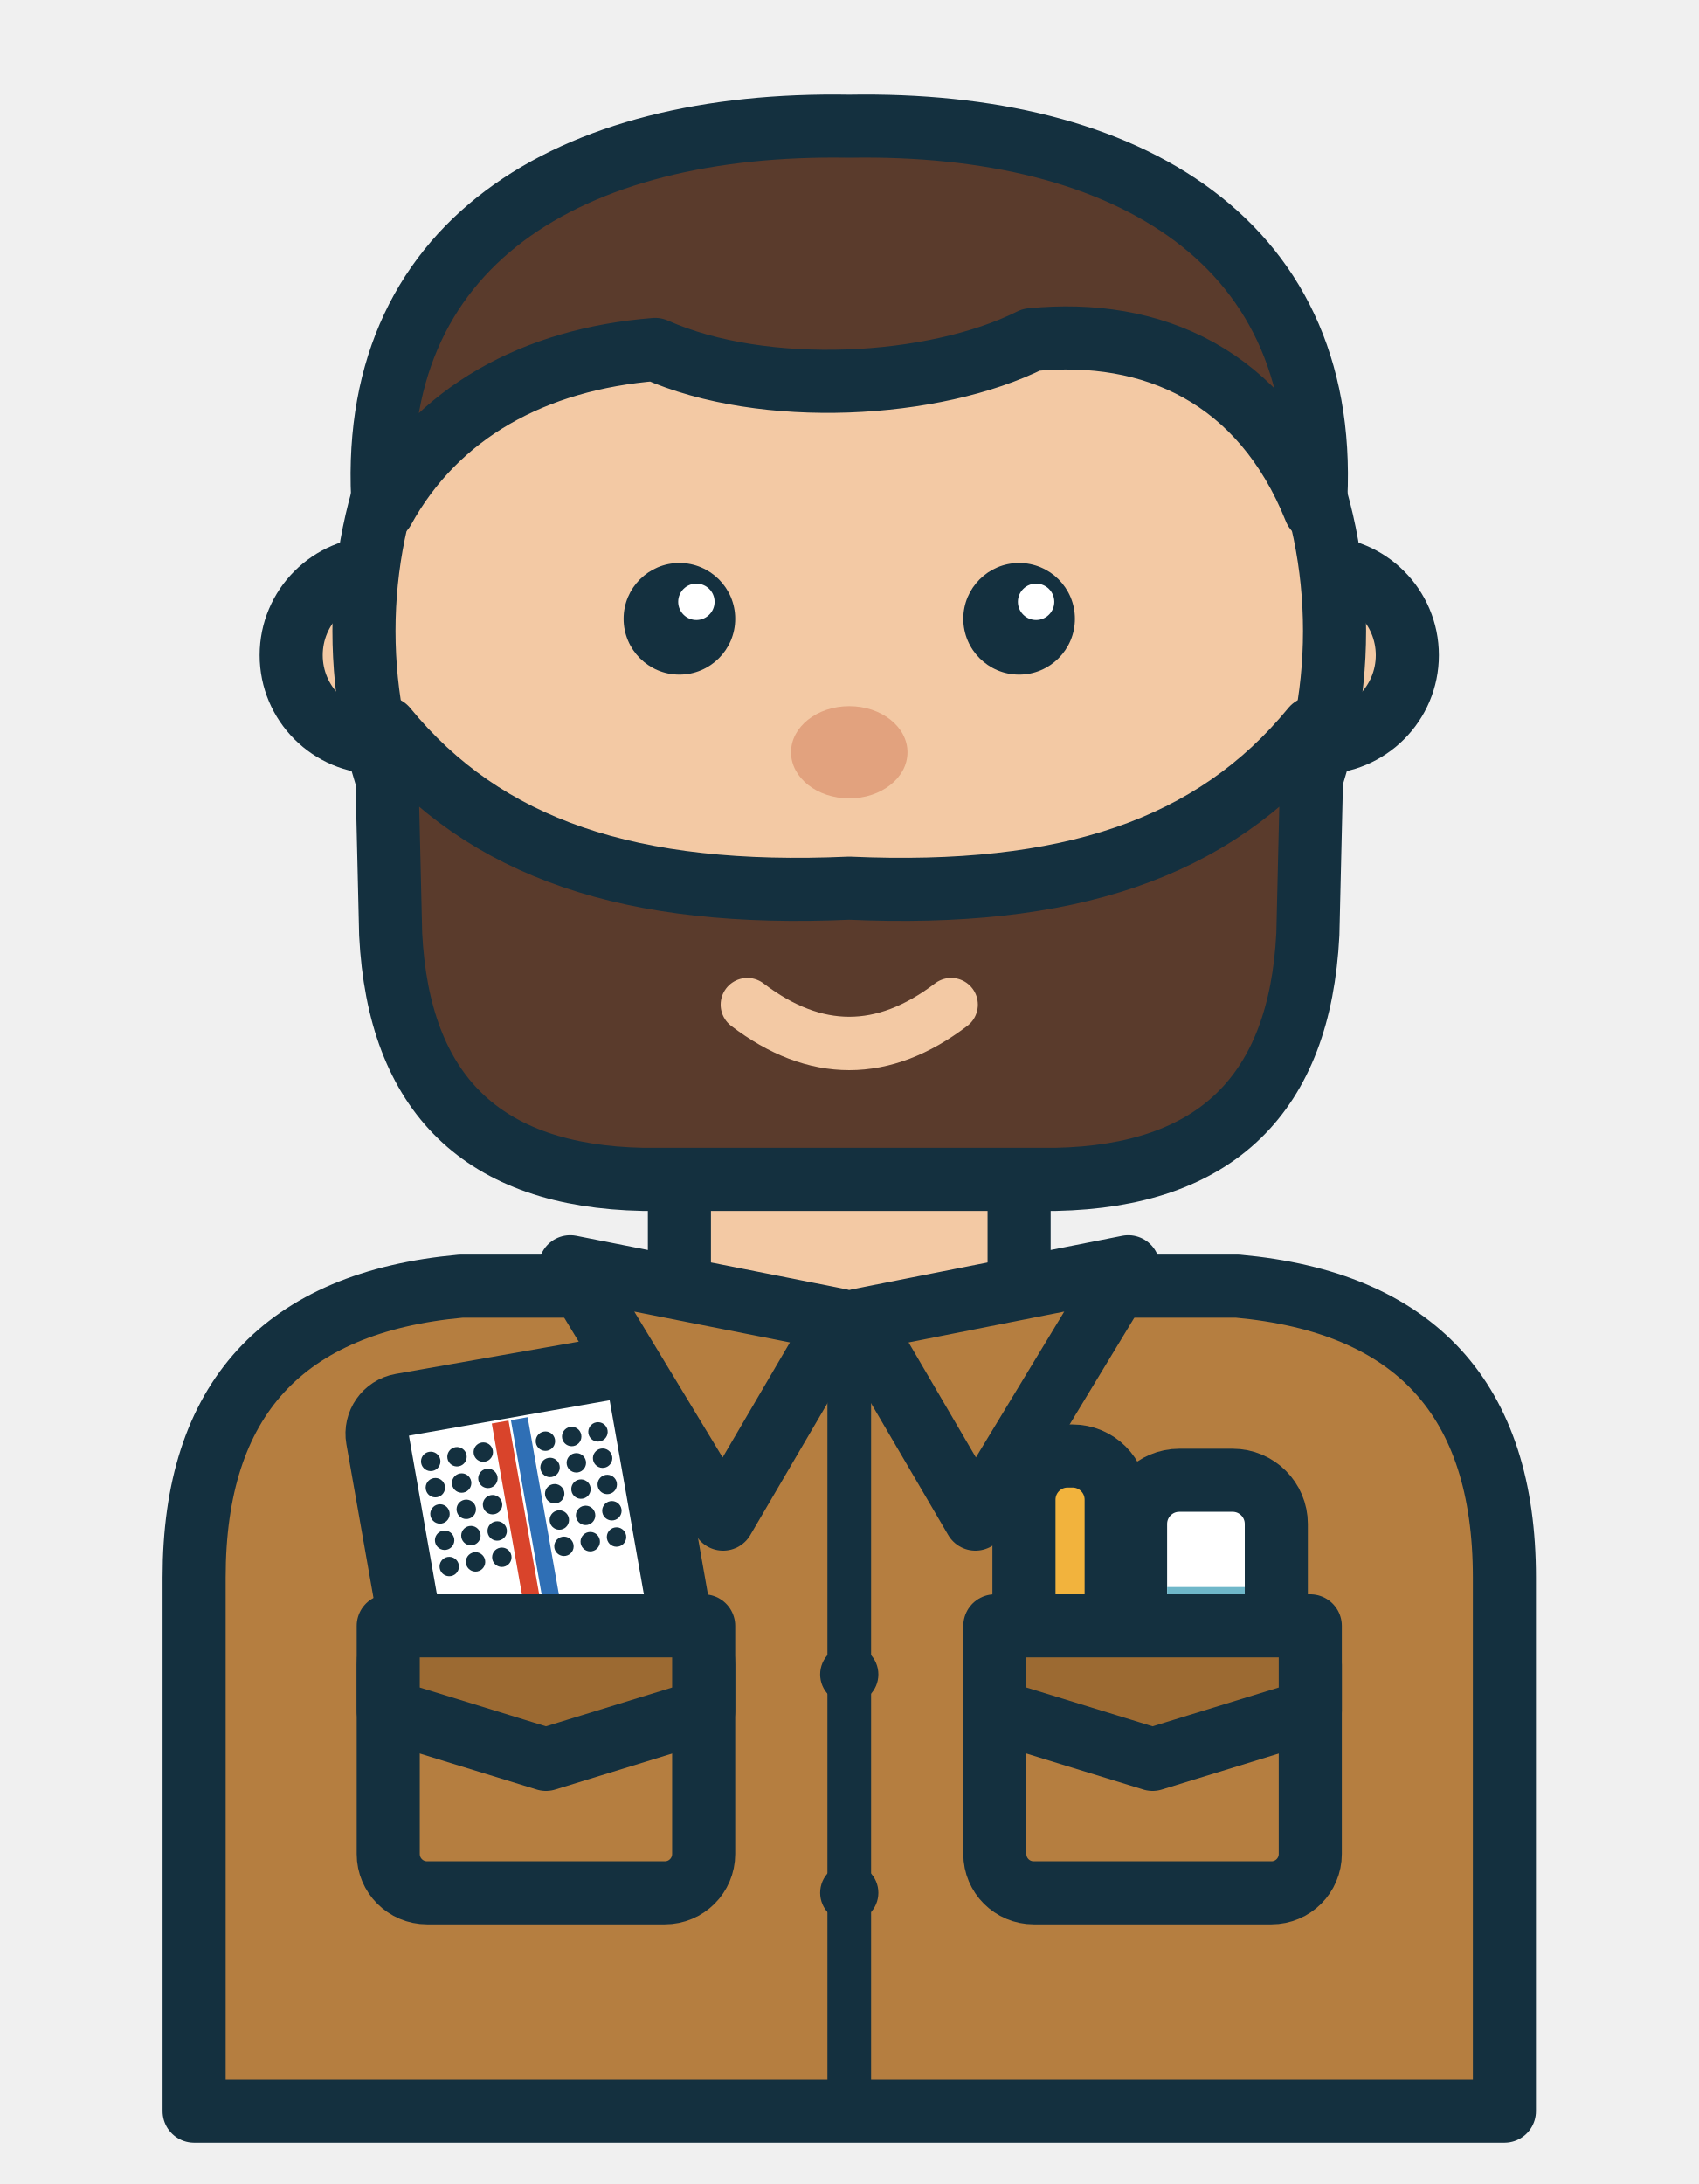
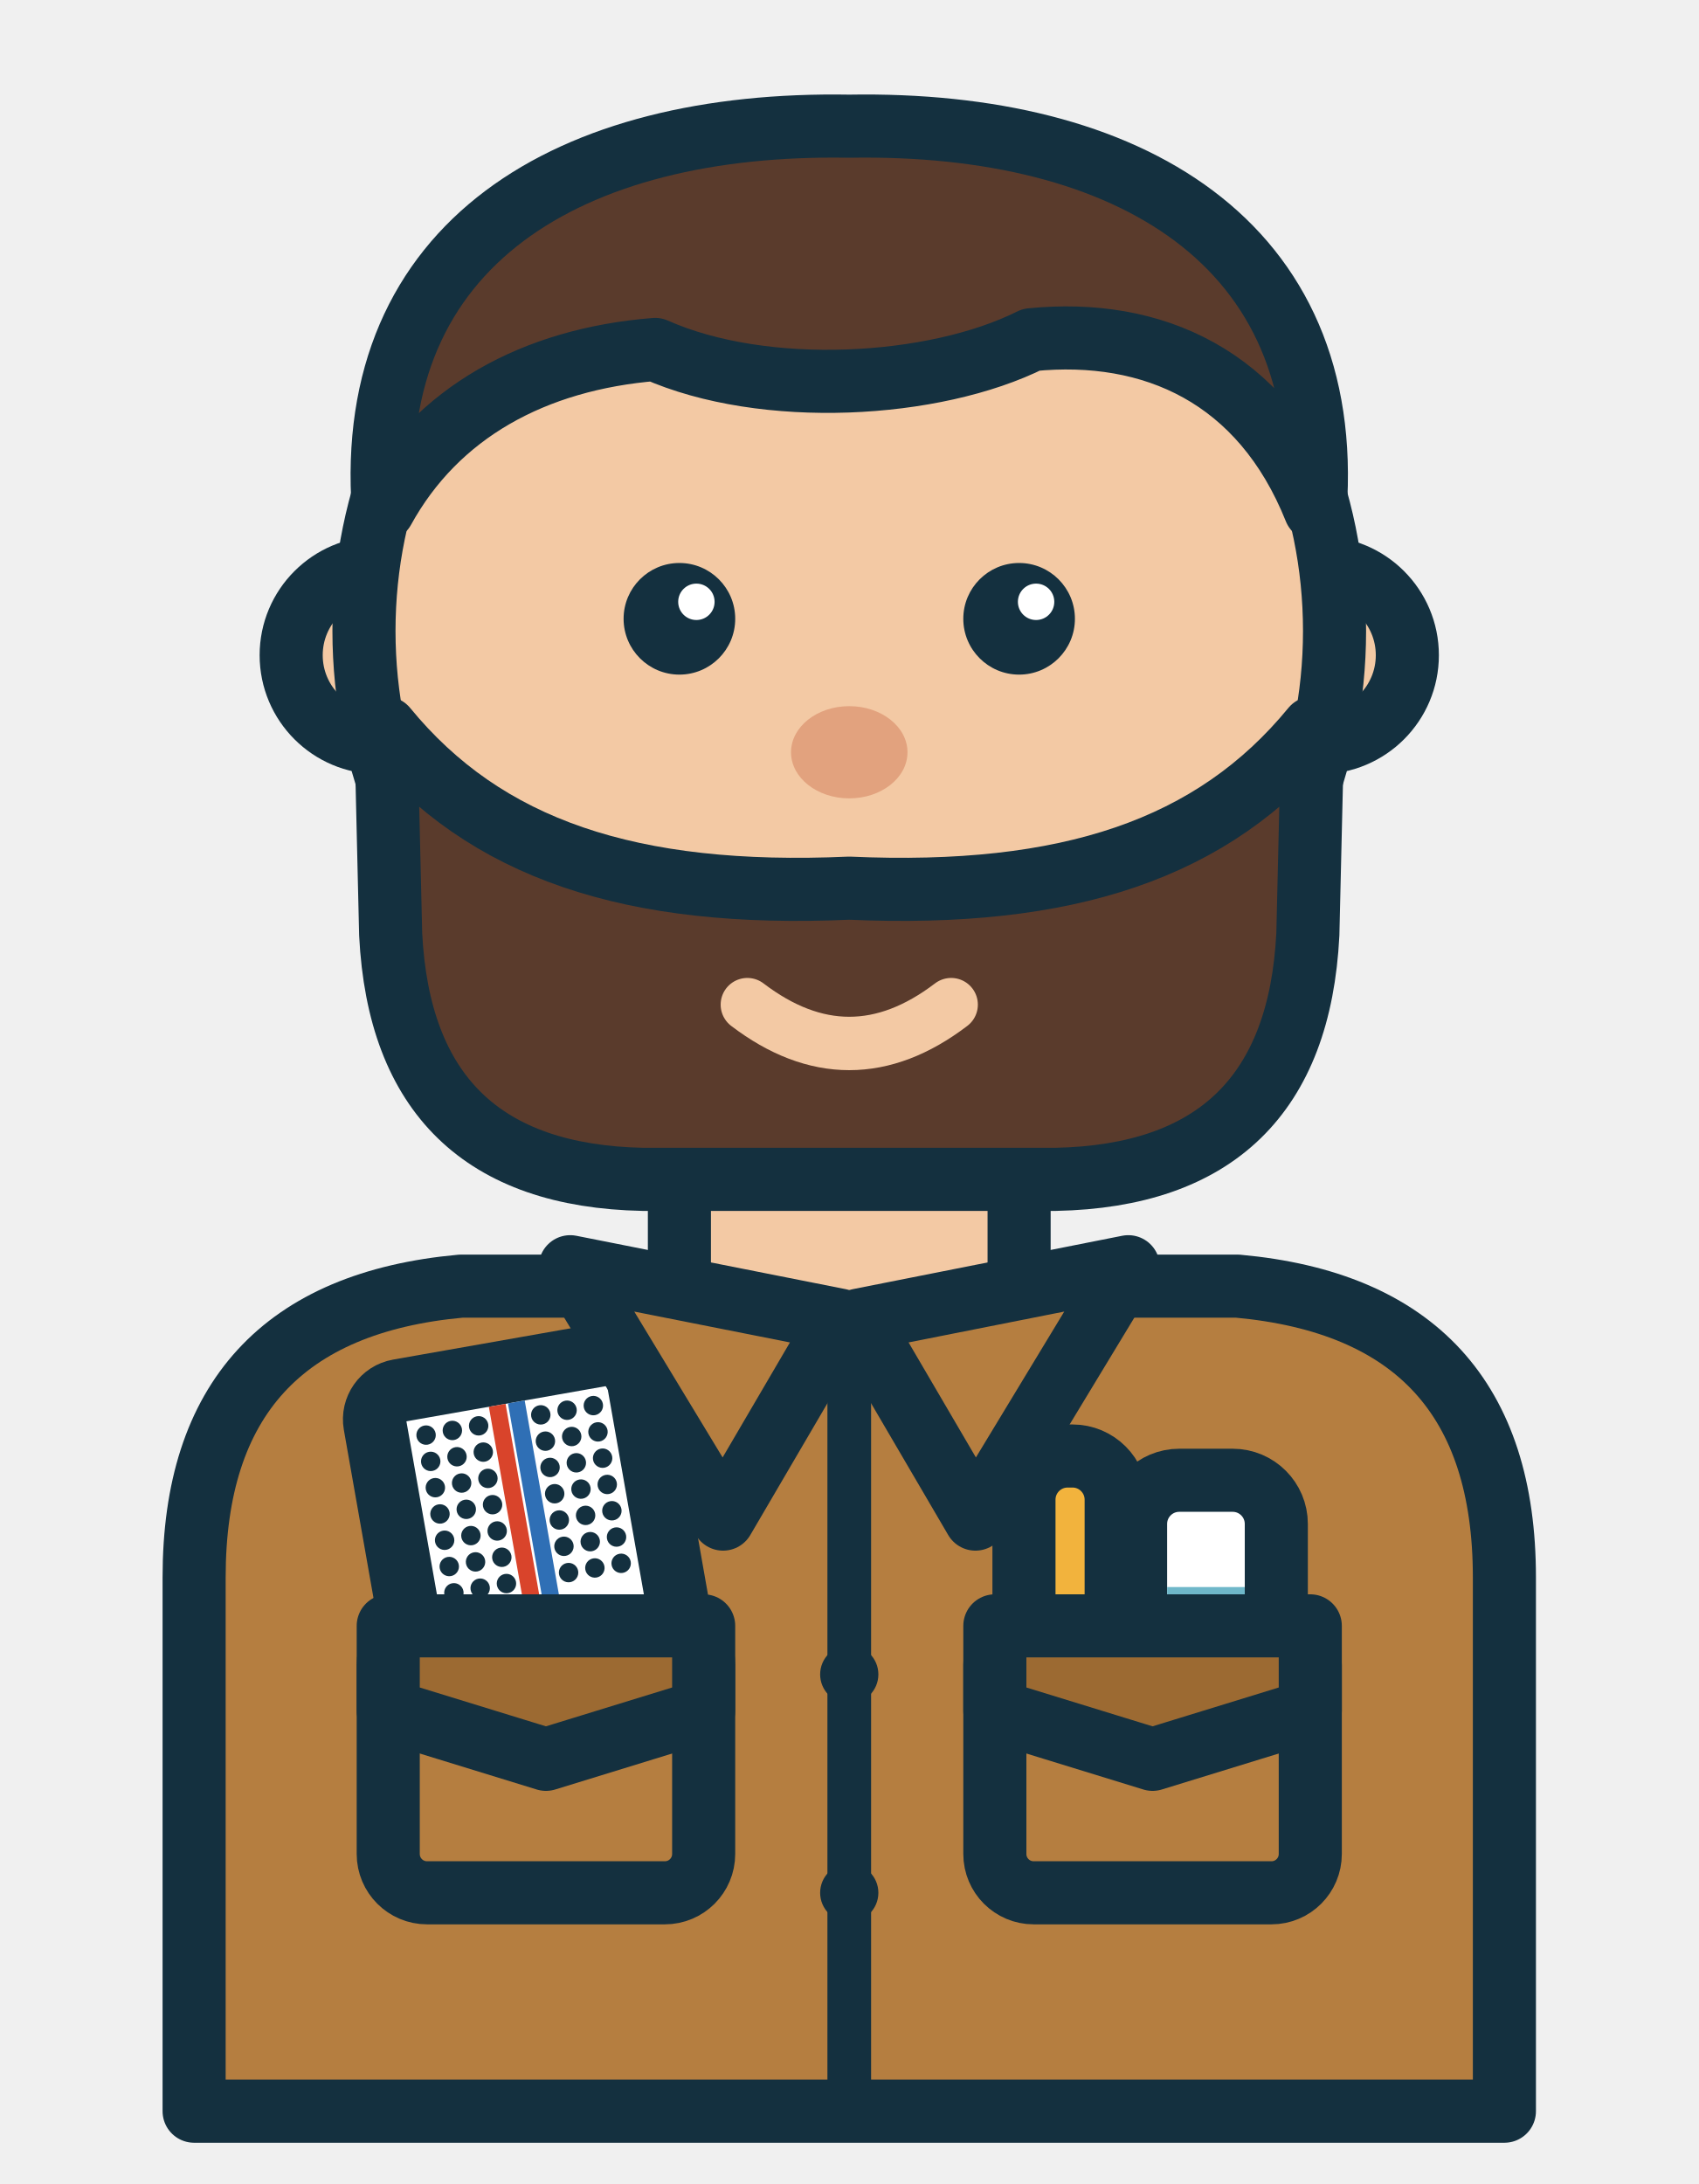
<svg xmlns="http://www.w3.org/2000/svg" viewBox="15 26 70 90" class="scientist">
  <style>
    .sc-line { stroke: #14303F; stroke-width: 2.6; stroke-linejoin: round; stroke-linecap: round; }
  </style>
  <path class="sc-line" d="M23 113 V91 Q23 80 34 79 L66 79 Q77 80 77 91 V113 Z" fill="#B57E40" />
  <rect class="sc-line" x="43" y="68" width="14" height="14" rx="3" fill="#F3C9A4" />
  <g transform="rotate(-10 37.5 93)">
-     <rect class="sc-line" x="32" y="83" width="11" height="12" rx="1.2" fill="#FFFFFF" />
-     <path d="M37.1 84.4 V95" stroke="#D9442B" stroke-width="0.7" />
-     <path d="M37.9 84.4 V95" stroke="#2F6FB5" stroke-width="0.7" />
+     <rect class="sc-line" x="32" y="82.4" width="11" height="12.6" rx="1.2" fill="#FFFFFF" />
+     <path d="M37.1 83.7 V95" stroke="#D9442B" stroke-width="0.7" />
+     <path d="M37.9 83.7 V95" stroke="#2F6FB5" stroke-width="0.7" />
+     <circle cx="34.0" cy="84.4" r="0.4" fill="#14303F" />
+     <circle cx="35.1" cy="84.4" r="0.4" fill="#14303F" />
+     <circle cx="36.2" cy="84.4" r="0.4" fill="#14303F" />
+     <circle cx="38.8" cy="84.4" r="0.4" fill="#14303F" />
+     <circle cx="39.9" cy="84.4" r="0.4" fill="#14303F" />
+     <circle cx="41.0" cy="84.4" r="0.4" fill="#14303F" />
    <circle cx="34.0" cy="85.5" r="0.4" fill="#14303F" />
    <circle cx="35.1" cy="85.5" r="0.4" fill="#14303F" />
    <circle cx="36.2" cy="85.5" r="0.4" fill="#14303F" />
    <circle cx="38.8" cy="85.5" r="0.4" fill="#14303F" />
    <circle cx="39.9" cy="85.5" r="0.4" fill="#14303F" />
    <circle cx="41.0" cy="85.5" r="0.4" fill="#14303F" />
    <circle cx="34.0" cy="86.6" r="0.4" fill="#14303F" />
    <circle cx="35.1" cy="86.6" r="0.4" fill="#14303F" />
    <circle cx="36.2" cy="86.6" r="0.4" fill="#14303F" />
    <circle cx="38.8" cy="86.6" r="0.4" fill="#14303F" />
    <circle cx="39.9" cy="86.6" r="0.4" fill="#14303F" />
    <circle cx="41.0" cy="86.6" r="0.4" fill="#14303F" />
    <circle cx="34.0" cy="87.7" r="0.4" fill="#14303F" />
    <circle cx="35.1" cy="87.7" r="0.4" fill="#14303F" />
    <circle cx="36.2" cy="87.7" r="0.4" fill="#14303F" />
    <circle cx="38.8" cy="87.7" r="0.4" fill="#14303F" />
    <circle cx="39.9" cy="87.7" r="0.4" fill="#14303F" />
    <circle cx="41.0" cy="87.7" r="0.4" fill="#14303F" />
    <circle cx="34.0" cy="88.8" r="0.4" fill="#14303F" />
    <circle cx="35.1" cy="88.8" r="0.4" fill="#14303F" />
    <circle cx="36.2" cy="88.8" r="0.4" fill="#14303F" />
    <circle cx="38.8" cy="88.8" r="0.4" fill="#14303F" />
    <circle cx="39.9" cy="88.8" r="0.4" fill="#14303F" />
    <circle cx="41.0" cy="88.8" r="0.4" fill="#14303F" />
    <circle cx="34.0" cy="89.9" r="0.4" fill="#14303F" />
    <circle cx="35.1" cy="89.9" r="0.4" fill="#14303F" />
    <circle cx="36.2" cy="89.9" r="0.4" fill="#14303F" />
    <circle cx="38.8" cy="89.9" r="0.4" fill="#14303F" />
    <circle cx="39.9" cy="89.9" r="0.4" fill="#14303F" />
    <circle cx="41.0" cy="89.9" r="0.4" fill="#14303F" />
+     <circle cx="34.0" cy="91.0" r="0.4" fill="#14303F" />
+     <circle cx="35.1" cy="91.0" r="0.4" fill="#14303F" />
+     <circle cx="36.2" cy="91.0" r="0.4" fill="#14303F" />
+     <circle cx="38.8" cy="91.0" r="0.4" fill="#14303F" />
+     <circle cx="39.9" cy="91.0" r="0.4" fill="#14303F" />
+     <circle cx="41.0" cy="91.0" r="0.4" fill="#14303F" />
  </g>
  <path class="sc-line" d="M38.5 78.2 L49.6 80.4 L44.8 88.6 Z" fill="#B57E40" stroke-width="2.2" />
  <path class="sc-line" d="M61.5 78.2 L50.4 80.4 L55.2 88.6 Z" fill="#B57E40" stroke-width="2.2" />
  <path d="M50 81 V112" stroke="#14303F" stroke-width="1.8" stroke-linecap="round" />
  <circle cx="50" cy="95" r="1.2" fill="#14303F" />
  <circle cx="50" cy="104" r="1.2" fill="#14303F" />
  <rect class="sc-line" x="31" y="93" width="13" height="11" rx="1.6" fill="#B57E40" stroke-width="2" />
  <path class="sc-line" d="M31 93 H44 V96.5 L37.5 98.5 L31 96.5 Z" fill="#9C6A32" stroke-width="2" />
  <rect class="sc-line" x="57.2" y="86" width="3.8" height="10" rx="1.8" fill="#F2B33D" stroke-width="1.8" />
  <rect class="sc-line" x="61.8" y="87" width="5.8" height="10.5" rx="1.8" fill="#FFFFFF" stroke-width="1.8" />
  <rect x="63.1" y="91.4" width="3.2" height="3.6" fill="#6FB7C9" />
  <rect class="sc-line" x="56" y="93" width="13" height="11" rx="1.6" fill="#B57E40" stroke-width="2" />
  <path class="sc-line" d="M56 93 H69 V96.5 L62.5 98.5 L56 96.5 Z" fill="#9C6A32" stroke-width="2" />
  <circle class="sc-line" cx="30.6" cy="53" r="3.6" fill="#F3C9A4" stroke-width="2.2" />
  <circle class="sc-line" cx="69.4" cy="53" r="3.6" fill="#F3C9A4" stroke-width="2.2" />
  <circle class="sc-line" cx="50" cy="52" r="20" fill="#F3C9A4" />
  <path class="sc-line" d="M30.8 47 C30 36 38.5 31 50 31.2 C61.5 31 70 36 69.2 47 C67 41.5 62.5 39.5 57.5 40 C53.5 42 46.5 42.4 42 40.4 C37 40.8 33 43 30.8 47 Z" fill="#5A3B2C" />
  <path class="sc-line" d="M30.9 56 L31.1 64.5 Q31.6 74.4 41.5 74.6 L58.5 74.6 Q68.4 74.4 68.9 64.5 L69.1 56 C65 61 59 63 50 62.6 C41 63 35 61 30.9 56 Z" fill="#5A3B2C" />
  <path d="M45.8 67.4 q4.2 3.2 8.4 0" fill="none" stroke="#F3C9A4" stroke-width="2.2" stroke-linecap="round" />
  <circle cx="43" cy="51.5" r="2.3" fill="#14303F" />
  <circle cx="43.7" cy="50.8" r="0.75" fill="#FFFFFF" />
  <circle cx="57" cy="51.5" r="2.3" fill="#14303F" />
  <circle cx="57.7" cy="50.8" r="0.75" fill="#FFFFFF" />
  <ellipse cx="50" cy="57" rx="2.4" ry="1.9" fill="#E2A27E" />
</svg>
